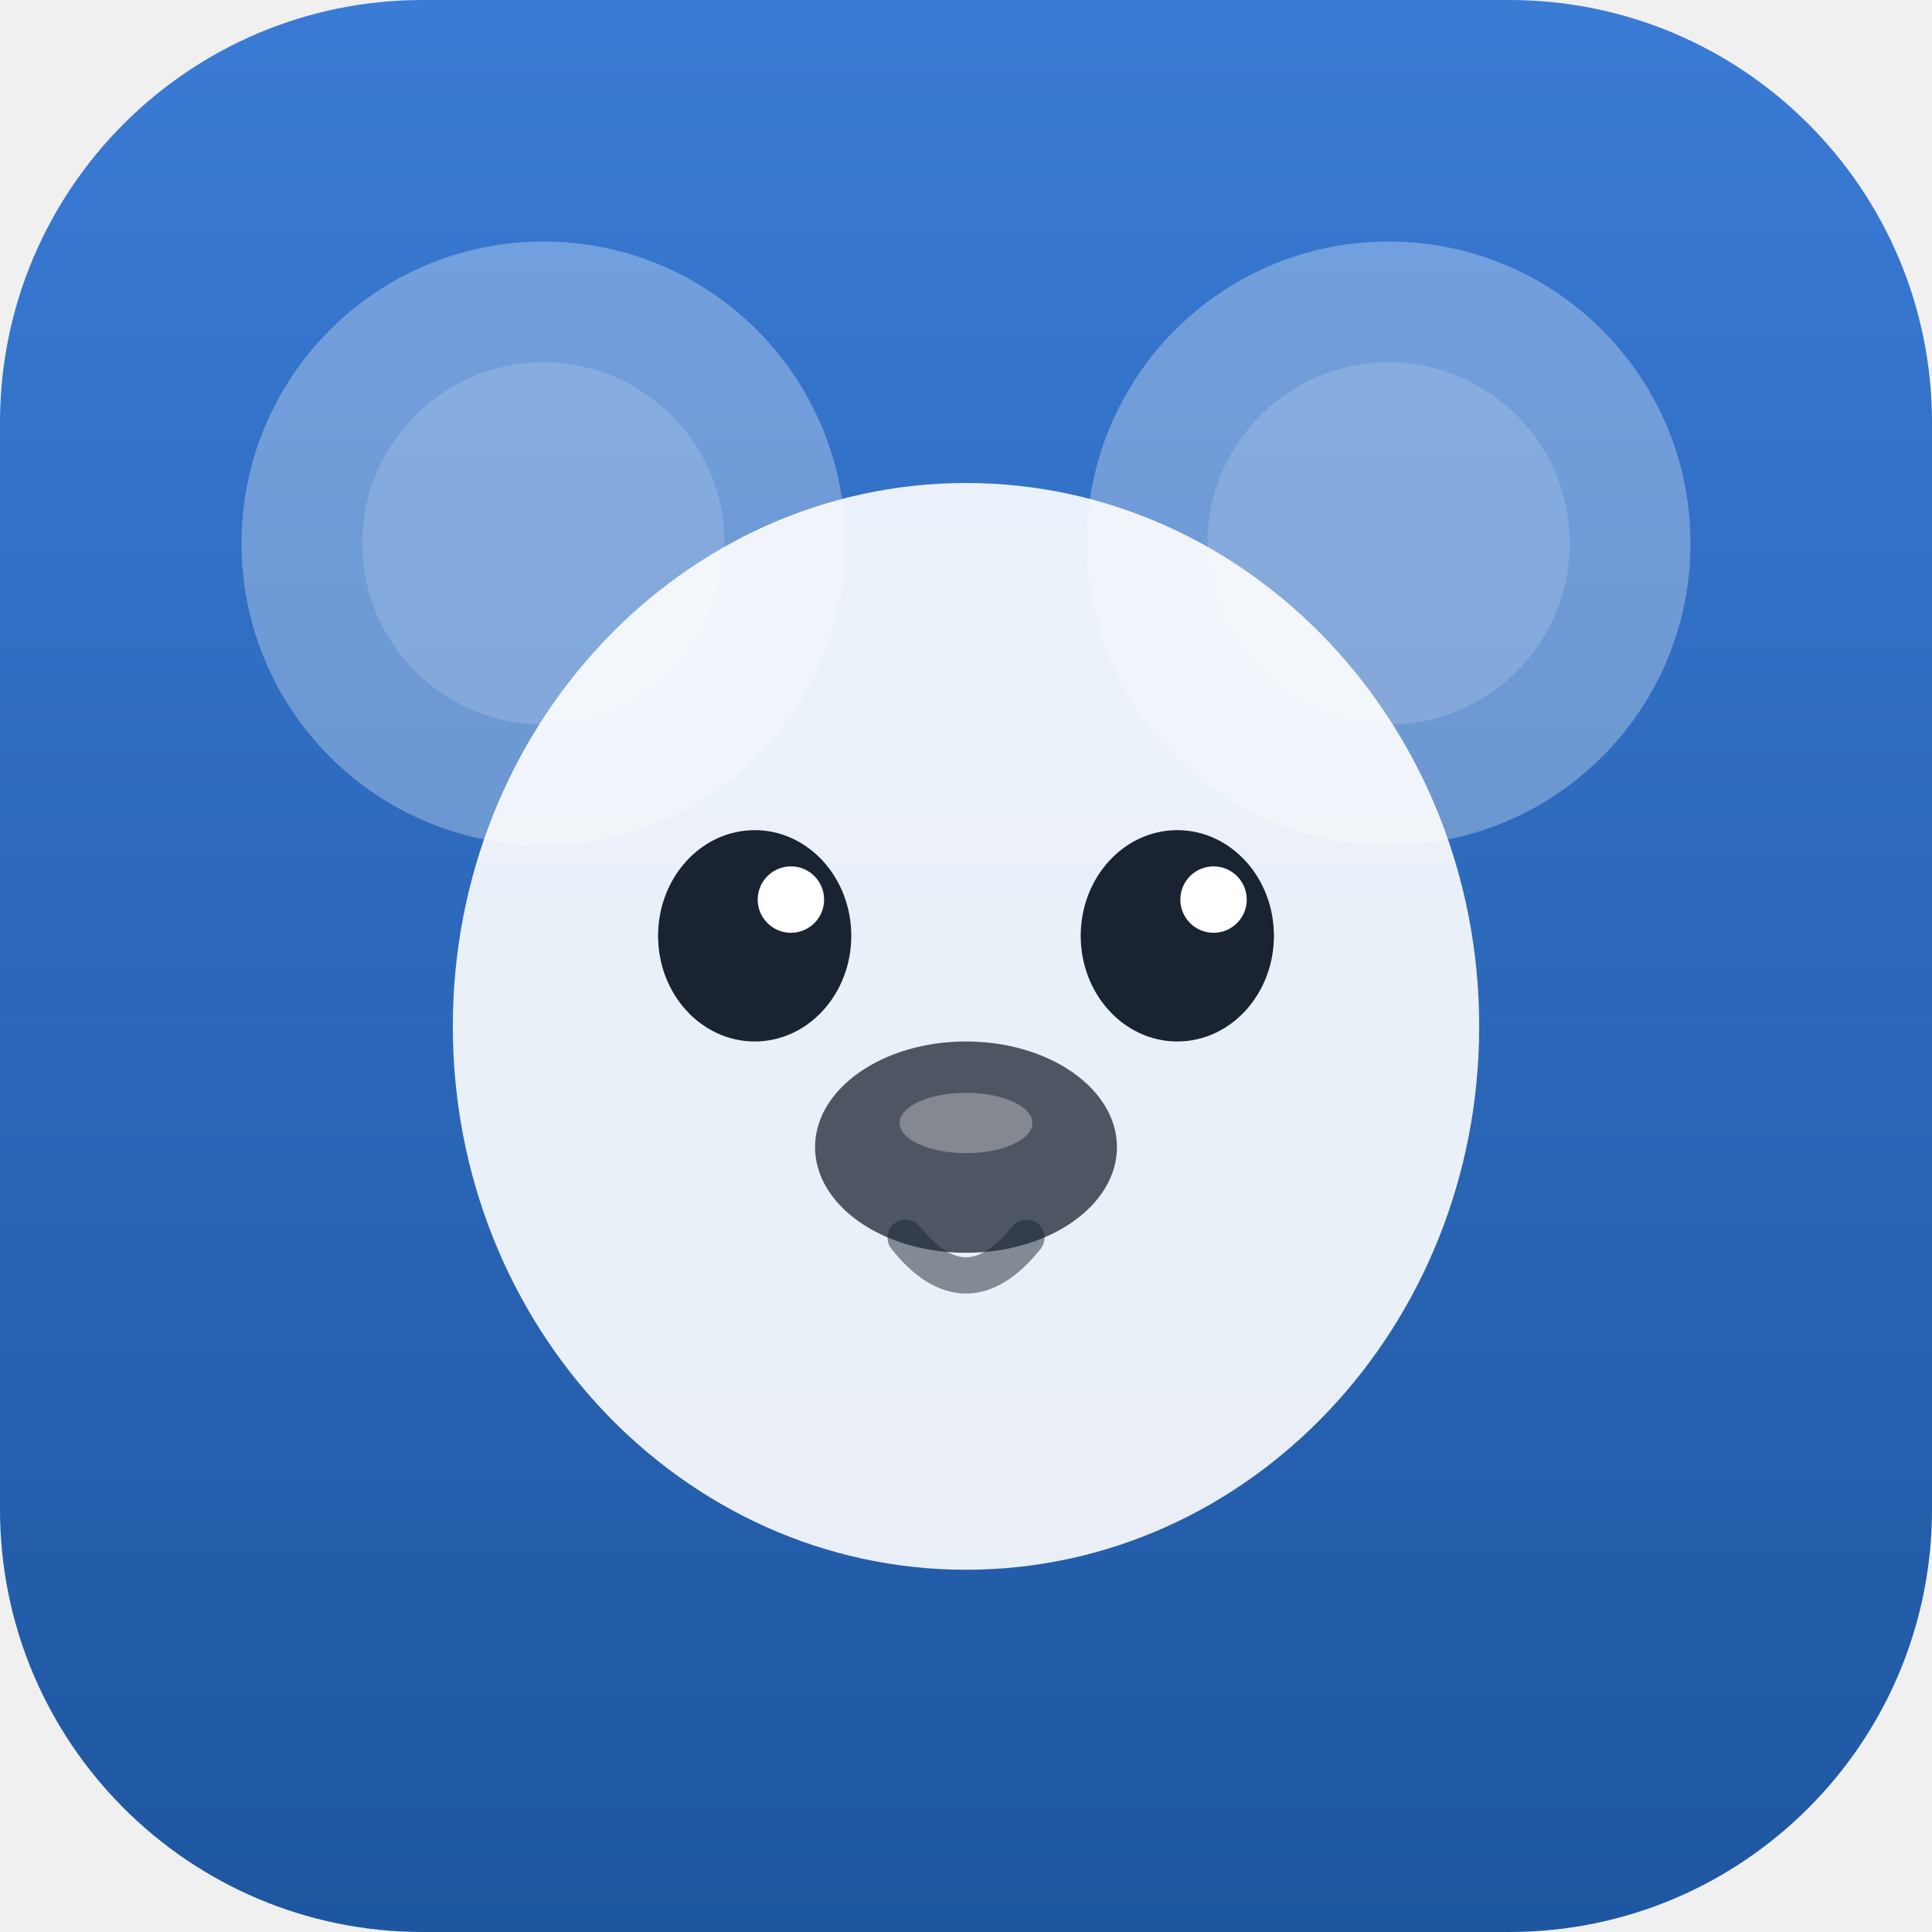
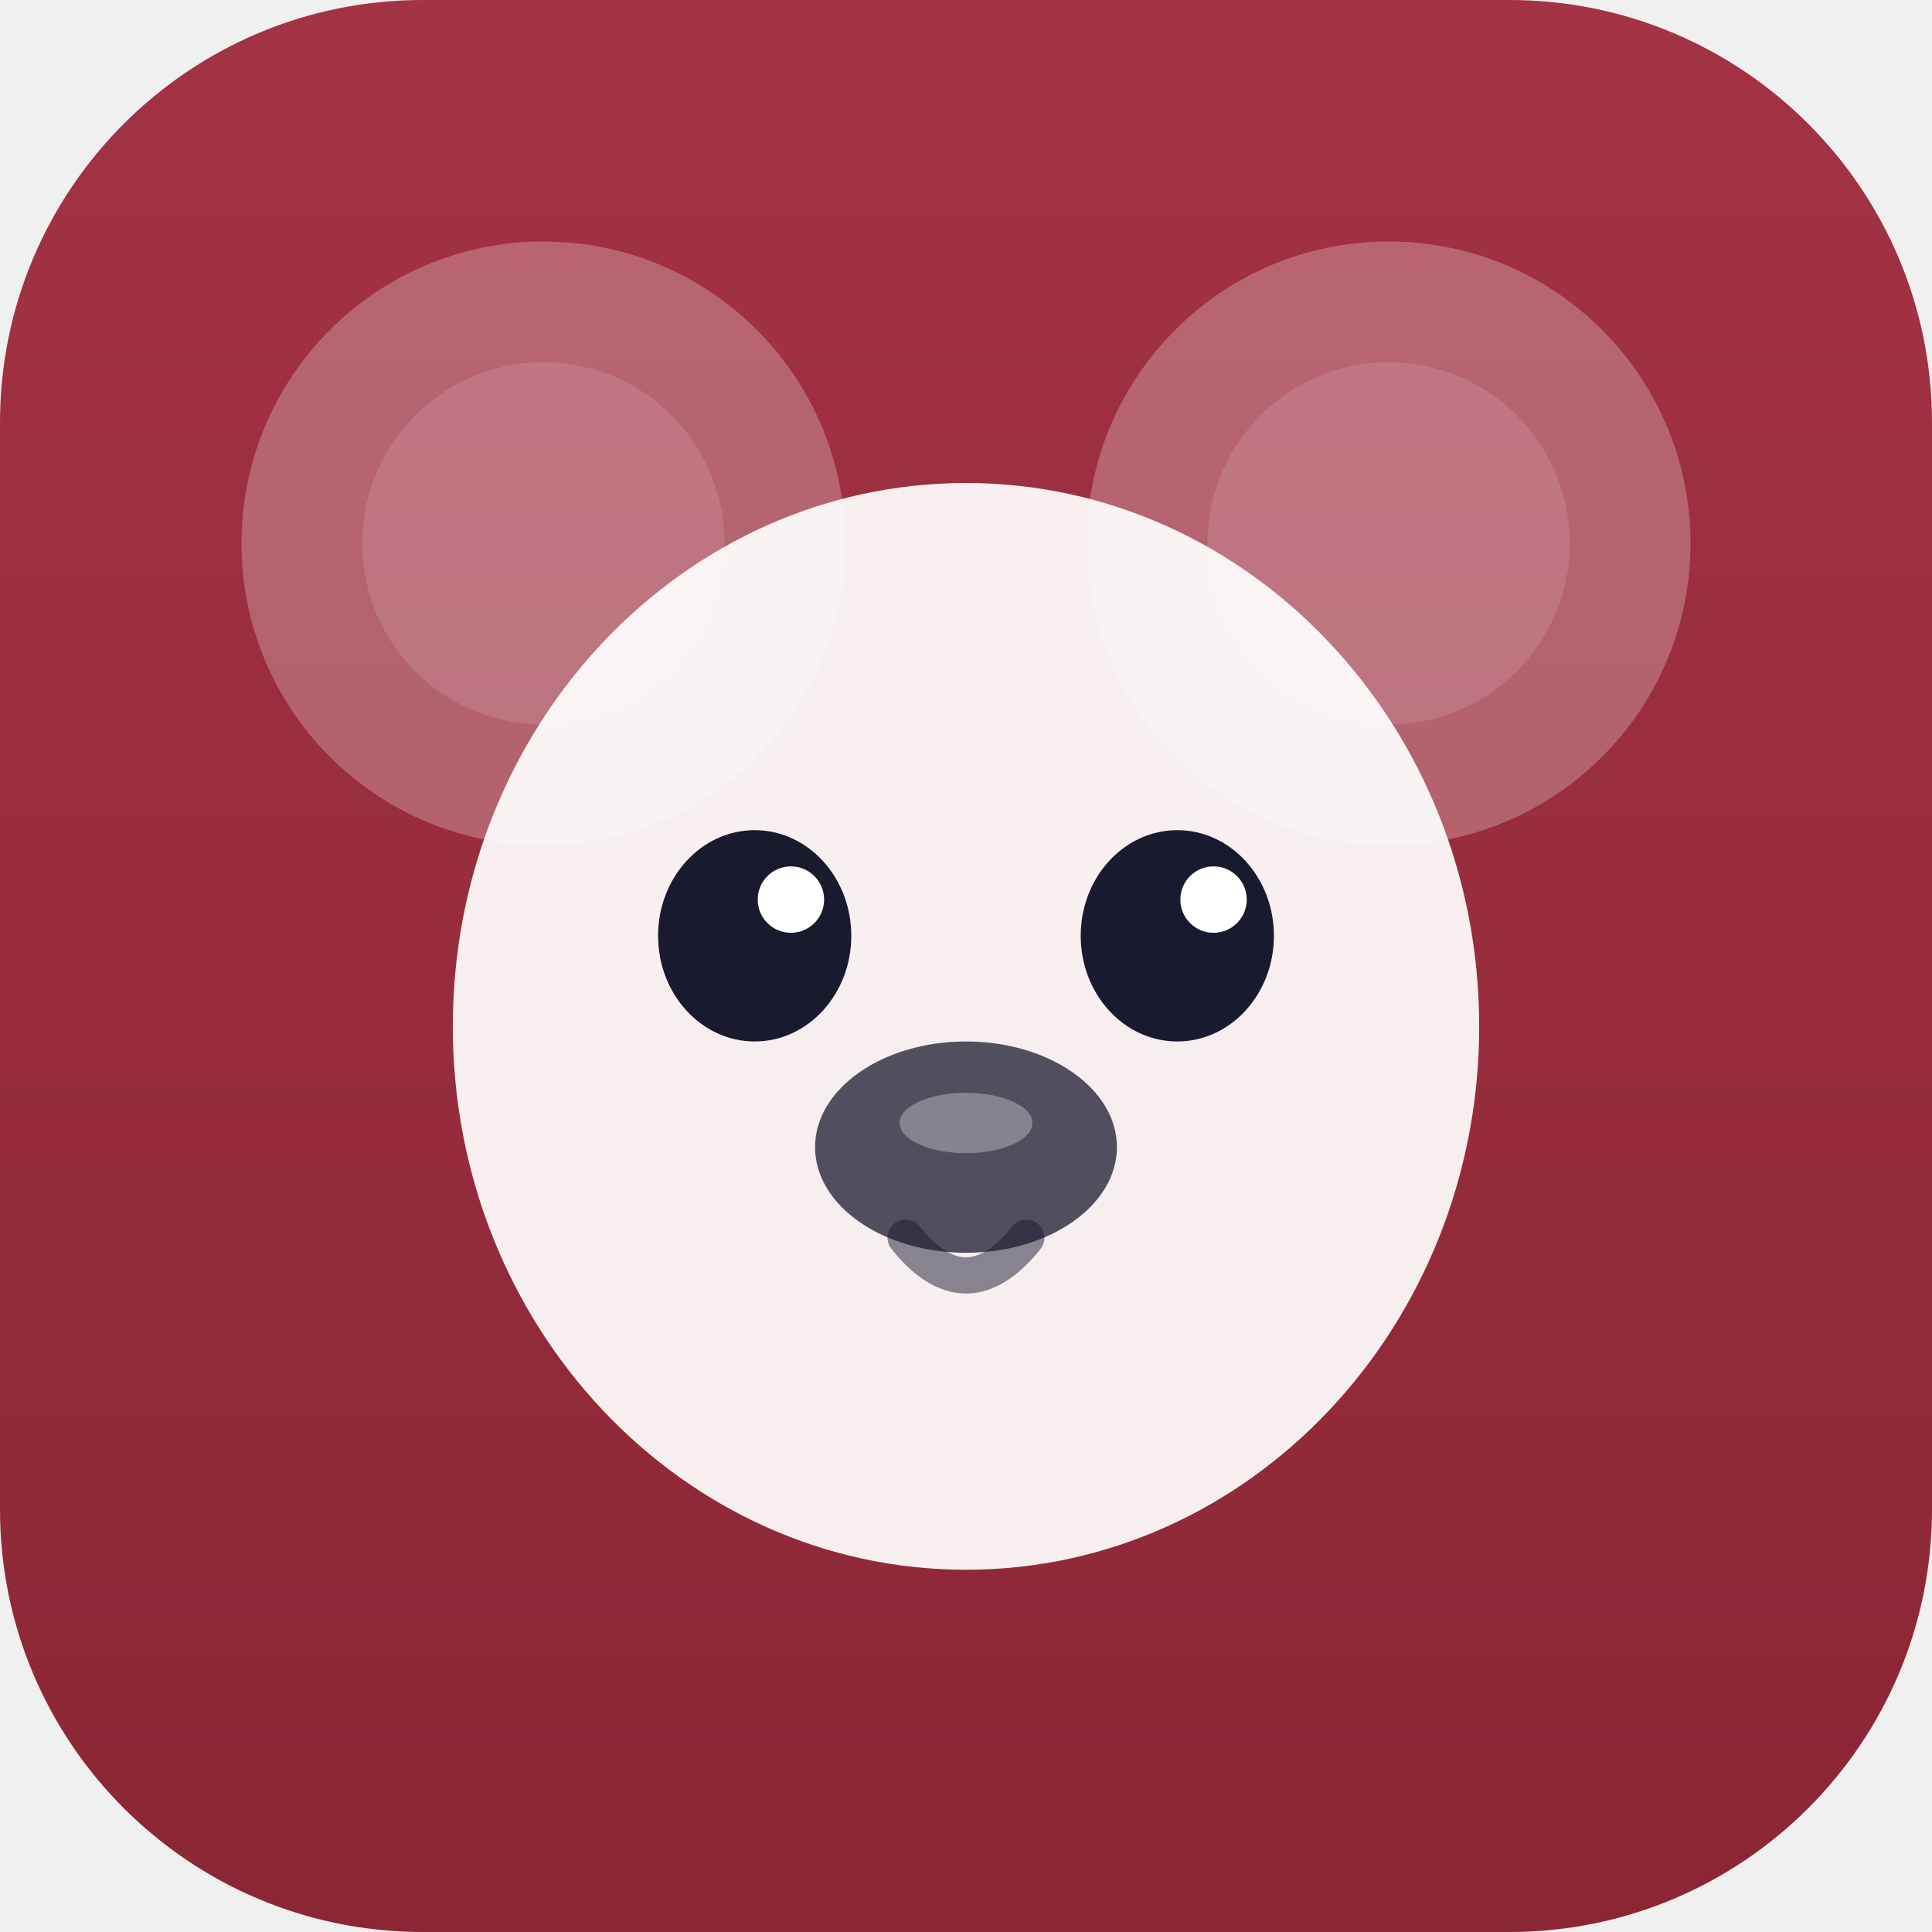
<svg xmlns="http://www.w3.org/2000/svg" viewBox="0 0 64 64">
  <defs>
    <linearGradient id="bg" x1="0" y1="0" x2="0" y2="1">
-       <stop offset="0%" stop-color="#3a7bd5" />
-       <stop offset="100%" stop-color="#1e56a0" />
+       <stop offset="0%" stop-color="#a33344" />
+       <stop offset="100%" stop-color="#8b2635" />
    </linearGradient>
  </defs>
  <rect width="64" height="64" rx="14" fill="url(#bg)" />
-   <circle cx="18" cy="18" r="10" fill="rgba(255,255,255,0.3)" />
-   <circle cx="46" cy="18" r="10" fill="rgba(255,255,255,0.3)" />
-   <circle cx="18" cy="18" r="6" fill="rgba(255,255,255,0.15)" />
-   <circle cx="46" cy="18" r="6" fill="rgba(255,255,255,0.15)" />
-   <ellipse cx="32" cy="34" rx="17" ry="18" fill="rgba(255,255,255,0.9)" />
-   <ellipse cx="25" cy="31" rx="3.2" ry="3.5" fill="#1a2332" />
-   <ellipse cx="39" cy="31" rx="3.2" ry="3.5" fill="#1a2332" />
+   <circle cx="18" cy="18" r="10" fill="rgba(255,255,255,0.25)" />
+   <circle cx="46" cy="18" r="10" fill="rgba(255,255,255,0.25)" />
+   <circle cx="18" cy="18" r="6" fill="rgba(255,255,255,0.12)" />
+   <circle cx="46" cy="18" r="6" fill="rgba(255,255,255,0.12)" />
+   <ellipse cx="32" cy="34" rx="17" ry="18" fill="rgba(255,255,255,0.92)" />
+   <ellipse cx="25" cy="31" rx="3.2" ry="3.5" fill="#1a1a2e" />
+   <ellipse cx="39" cy="31" rx="3.2" ry="3.5" fill="#1a1a2e" />
  <circle cx="26.2" cy="29.8" r="1.1" fill="#fff" />
  <circle cx="40.2" cy="29.8" r="1.1" fill="#fff" />
-   <ellipse cx="32" cy="38" rx="5" ry="3.5" fill="#1a2332" opacity="0.75" />
+   <ellipse cx="32" cy="38" rx="5" ry="3.5" fill="#1a1a2e" opacity="0.75" />
  <ellipse cx="32" cy="37.2" rx="2.2" ry="1" fill="rgba(255,255,255,0.3)" />
-   <path d="M30 41 Q32 43.5 34 41" fill="none" stroke="#1a2332" stroke-width="1.2" stroke-linecap="round" opacity="0.5" />
+   <path d="M30 41 Q32 43.5 34 41" fill="none" stroke="#1a1a2e" stroke-width="1.2" stroke-linecap="round" opacity="0.5" />
</svg>
